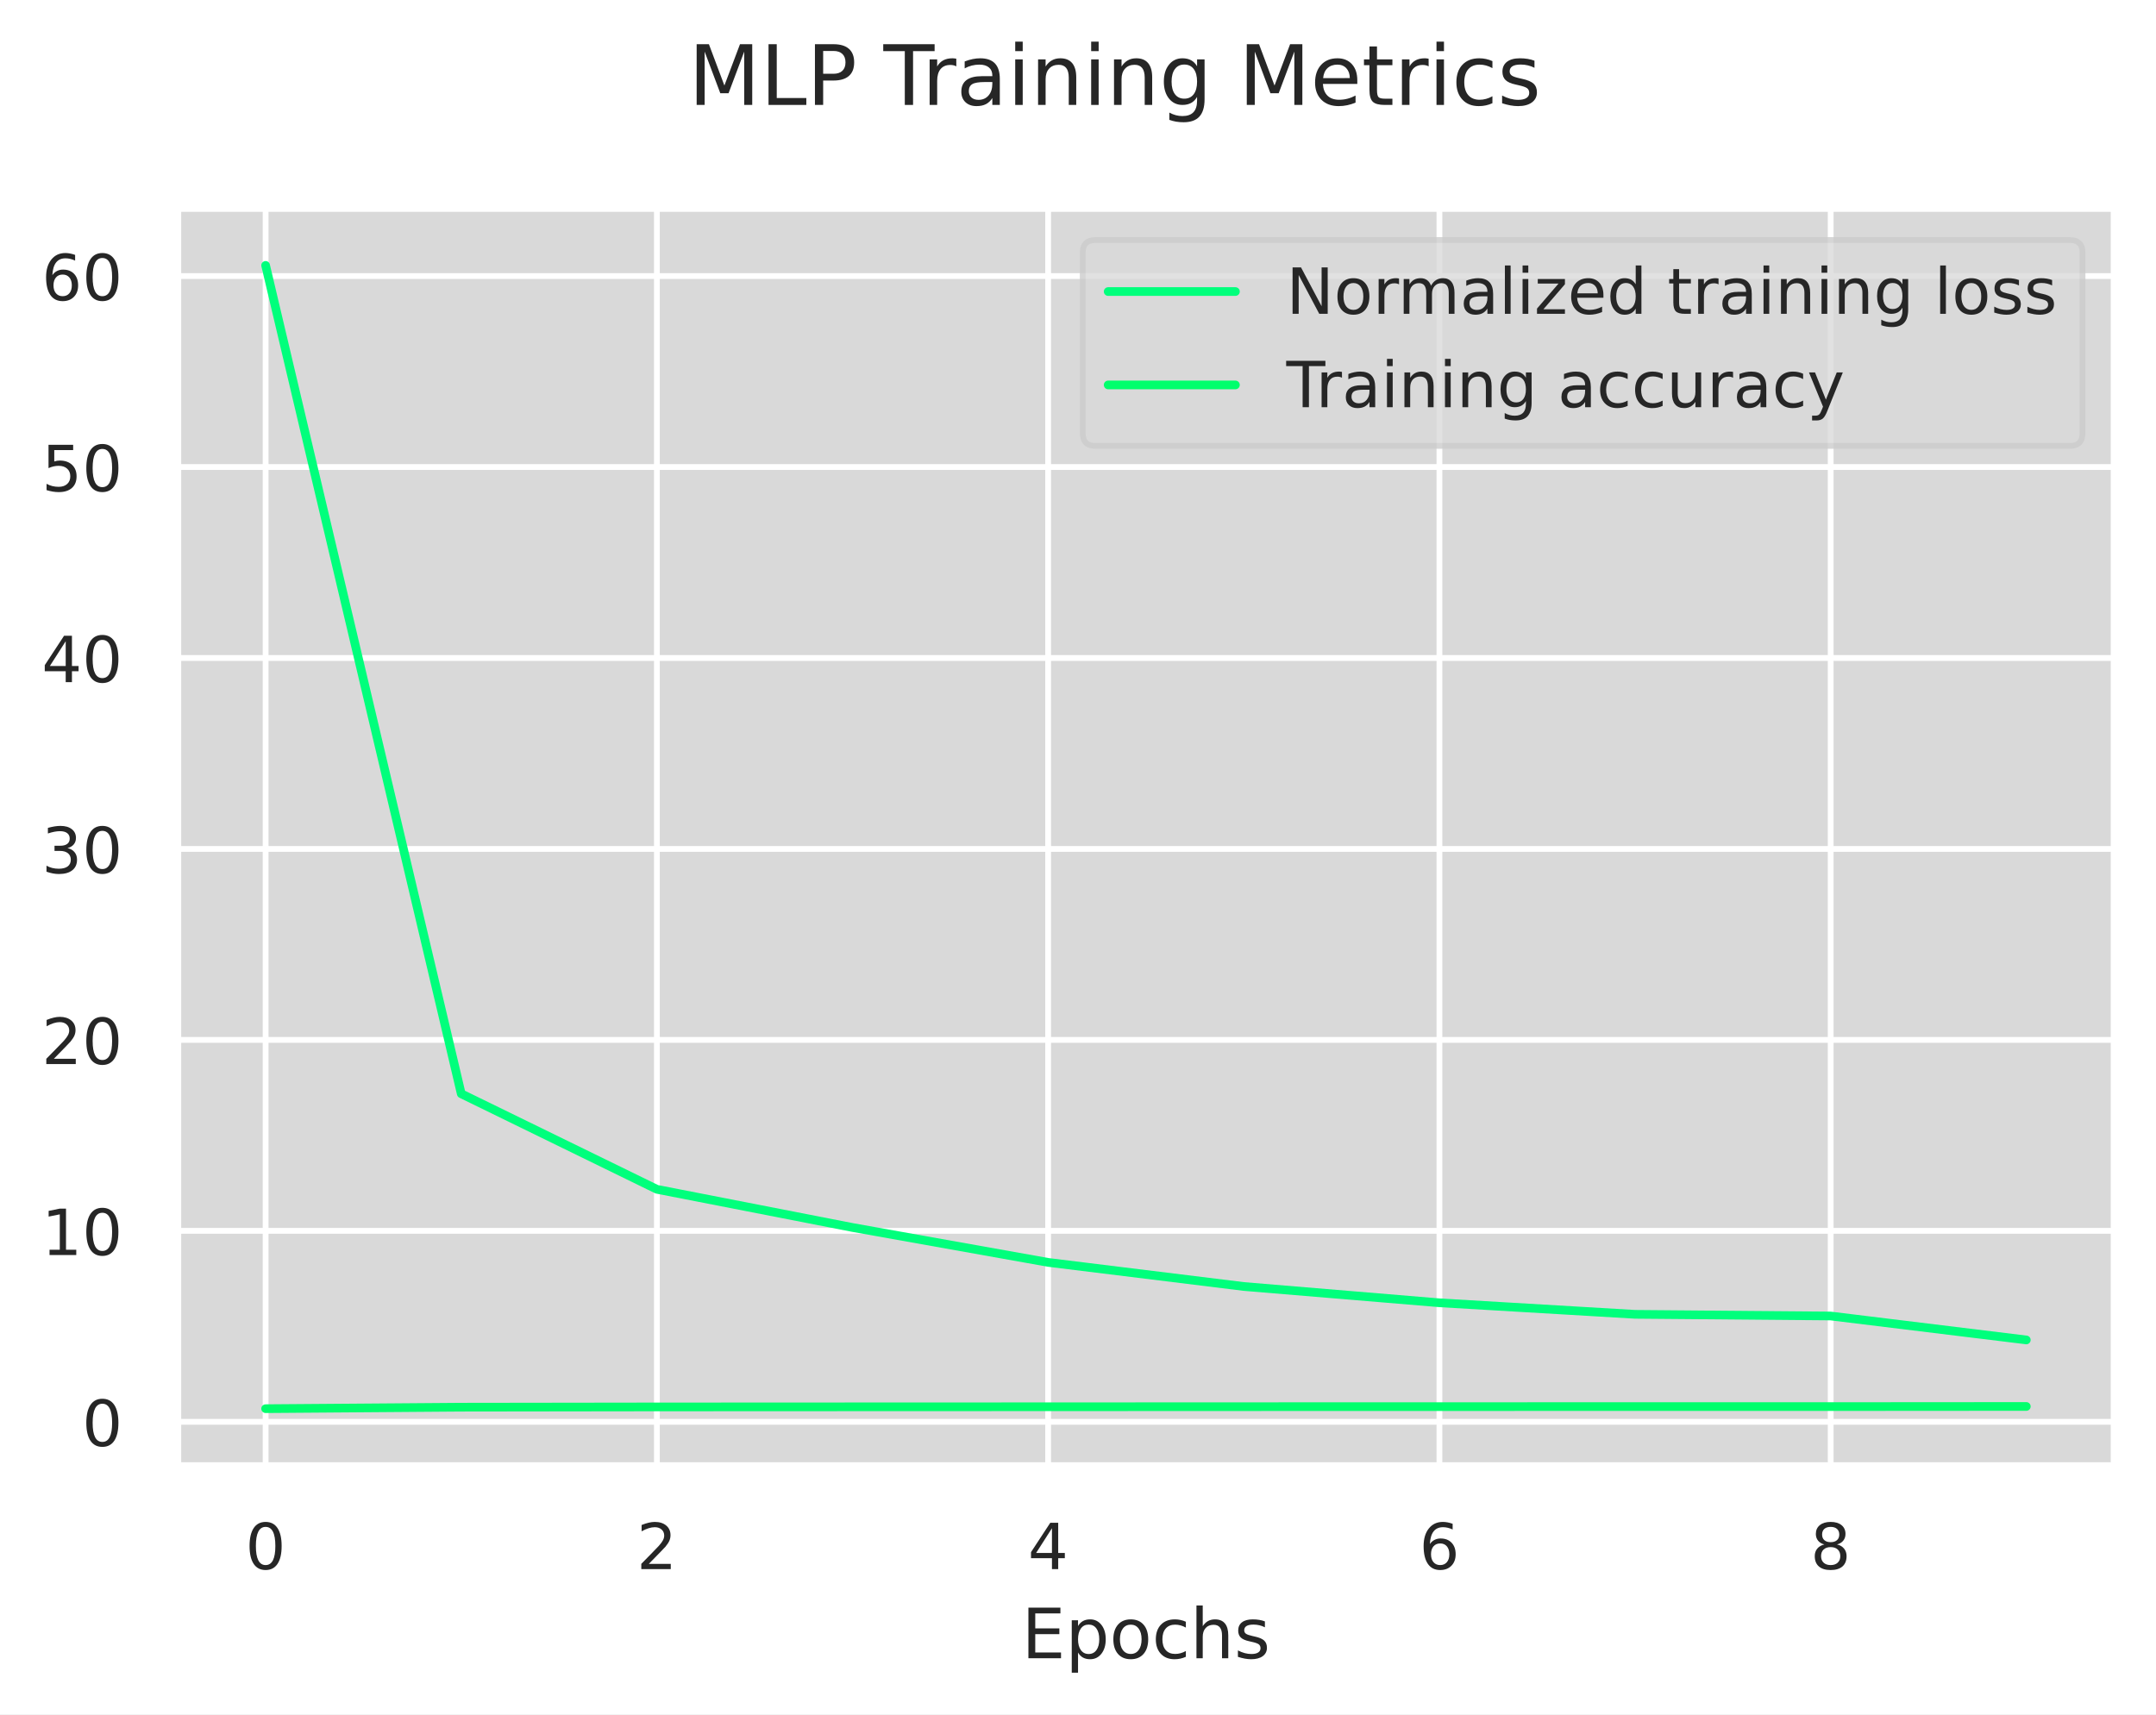
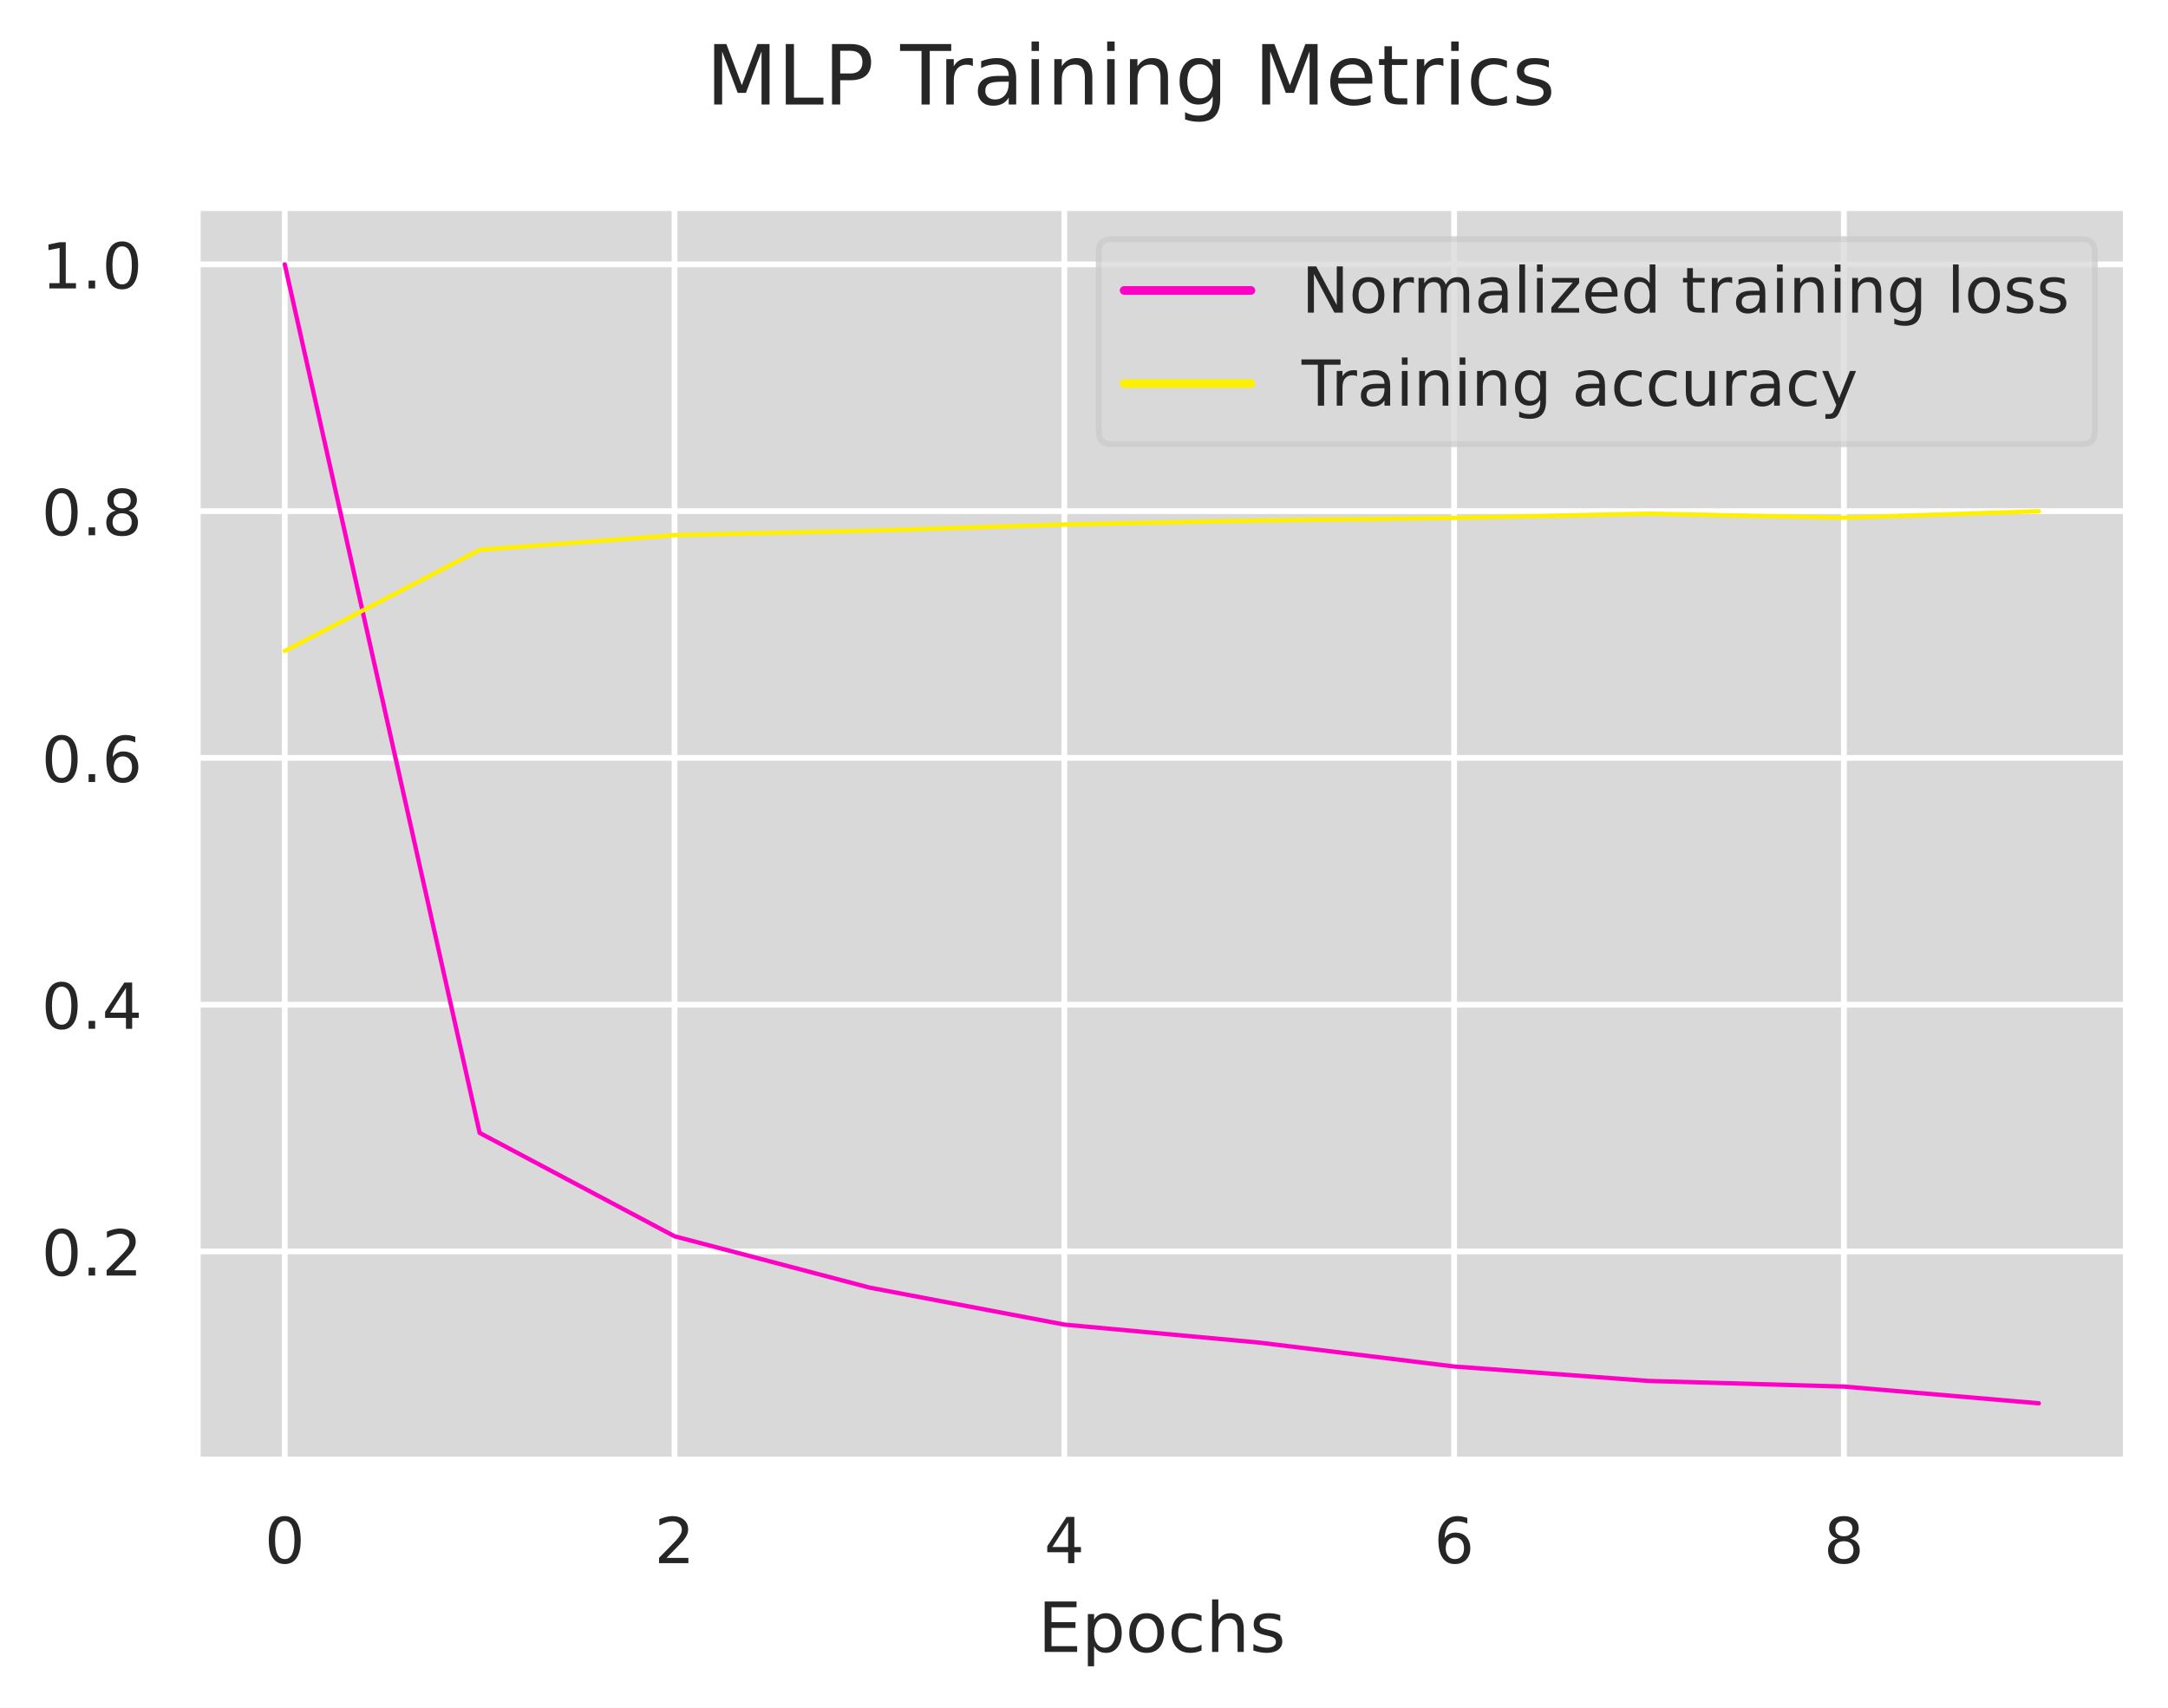
- <svg xmlns="http://www.w3.org/2000/svg" xmlns:xlink="http://www.w3.org/1999/xlink" width="372.697pt" height="296.4pt" viewBox="0 0 372.697 296.4" version="1.1">
+ <svg xmlns="http://www.w3.org/2000/svg" xmlns:xlink="http://www.w3.org/1999/xlink" width="376.193pt" height="296.4pt" viewBox="0 0 376.193 296.4" version="1.1">
  <defs>
    <style type="text/css">*{stroke-linejoin: round; stroke-linecap: butt}</style>
  </defs>
  <g id="figure_1">
    <g id="patch_1">
-       <path d="M 0 296.4  L 372.697 296.4  L 372.697 0  L 0 0  z " style="fill: #ffffff" />
+       <path d="M 0 296.4  L 376.193 296.4  L 376.193 0  L 0 0  z " style="fill: #ffffff" />
    </g>
    <g id="axes_1">
      <g id="patch_2">
-         <path d="M 30.698 253.44  L 365.498 253.44  L 365.498 36  L 30.698 36  z " style="fill: #d9d9d9" />
+         <path d="M 34.193 253.44  L 368.993 253.44  L 368.993 36  L 34.193 36  z " style="fill: #d9d9d9" />
      </g>
      <g id="matplotlib.axis_1">
        <g id="xtick_1">
          <g id="line2d_1">
-             <path d="M 45.916 253.44  L 45.916 36  " clip-path="url(#p77ae8037c5)" style="fill: none; stroke: #ffffff; stroke-linecap: round" />
+             <path d="M 49.412 253.44  L 49.412 36  " clip-path="url(#pc6e4833f1e)" style="fill: none; stroke: #ffffff; stroke-linecap: round" />
          </g>
          <g id="text_1">
-             <g style="fill: #262626" transform="translate(42.41631 271.2983)scale(0.11 -0.11)">
+             <g style="fill: #262626" transform="translate(45.91224 271.2983)scale(0.11 -0.11)">
              <defs>
                <path id="DejaVuSans-30" d="M 2034 4250  Q 1547 4250 1301 3770  Q 1056 3291 1056 2328  Q 1056 1369 1301 889  Q 1547 409 2034 409  Q 2525 409 2770 889  Q 3016 1369 3016 2328  Q 3016 3291 2770 3770  Q 2525 4250 2034 4250  z M 2034 4750  Q 2819 4750 3233 4129  Q 3647 3509 3647 2328  Q 3647 1150 3233 529  Q 2819 -91 2034 -91  Q 1250 -91 836 529  Q 422 1150 422 2328  Q 422 3509 836 4129  Q 1250 4750 2034 4750  z " transform="scale(0.015625)" />
              </defs>
              <use xlink:href="#DejaVuSans-30" />
            </g>
          </g>
        </g>
        <g id="xtick_2">
          <g id="line2d_2">
-             <path d="M 113.552 253.44  L 113.552 36  " clip-path="url(#p77ae8037c5)" style="fill: none; stroke: #ffffff; stroke-linecap: round" />
+             <path d="M 117.048 253.44  L 117.048 36  " clip-path="url(#pc6e4833f1e)" style="fill: none; stroke: #ffffff; stroke-linecap: round" />
          </g>
          <g id="text_2">
-             <g style="fill: #262626" transform="translate(110.0527 271.2983)scale(0.11 -0.11)">
+             <g style="fill: #262626" transform="translate(113.5486 271.2983)scale(0.11 -0.11)">
              <defs>
                <path id="DejaVuSans-32" d="M 1228 531  L 3431 531  L 3431 0  L 469 0  L 469 531  Q 828 903 1448 1529  Q 2069 2156 2228 2338  Q 2531 2678 2651 2914  Q 2772 3150 2772 3378  Q 2772 3750 2511 3984  Q 2250 4219 1831 4219  Q 1534 4219 1204 4116  Q 875 4013 500 3803  L 500 4441  Q 881 4594 1212 4672  Q 1544 4750 1819 4750  Q 2544 4750 2975 4387  Q 3406 4025 3406 3419  Q 3406 3131 3298 2873  Q 3191 2616 2906 2266  Q 2828 2175 2409 1742  Q 1991 1309 1228 531  z " transform="scale(0.015625)" />
              </defs>
              <use xlink:href="#DejaVuSans-32" />
            </g>
          </g>
        </g>
        <g id="xtick_3">
          <g id="line2d_3">
-             <path d="M 181.188 253.44  L 181.188 36  " clip-path="url(#p77ae8037c5)" style="fill: none; stroke: #ffffff; stroke-linecap: round" />
+             <path d="M 184.684 253.44  L 184.684 36  " clip-path="url(#pc6e4833f1e)" style="fill: none; stroke: #ffffff; stroke-linecap: round" />
          </g>
          <g id="text_3">
-             <g style="fill: #262626" transform="translate(177.689 271.2983)scale(0.11 -0.11)">
+             <g style="fill: #262626" transform="translate(181.185 271.2983)scale(0.11 -0.11)">
              <defs>
                <path id="DejaVuSans-34" d="M 2419 4116  L 825 1625  L 2419 1625  L 2419 4116  z M 2253 4666  L 3047 4666  L 3047 1625  L 3713 1625  L 3713 1100  L 3047 1100  L 3047 0  L 2419 0  L 2419 1100  L 313 1100  L 313 1709  L 2253 4666  z " transform="scale(0.015625)" />
              </defs>
              <use xlink:href="#DejaVuSans-34" />
            </g>
          </g>
        </g>
        <g id="xtick_4">
          <g id="line2d_4">
-             <path d="M 248.825 253.44  L 248.825 36  " clip-path="url(#p77ae8037c5)" style="fill: none; stroke: #ffffff; stroke-linecap: round" />
+             <path d="M 252.321 253.44  L 252.321 36  " clip-path="url(#pc6e4833f1e)" style="fill: none; stroke: #ffffff; stroke-linecap: round" />
          </g>
          <g id="text_4">
-             <g style="fill: #262626" transform="translate(245.3254 271.2983)scale(0.11 -0.11)">
+             <g style="fill: #262626" transform="translate(248.8213 271.2983)scale(0.11 -0.11)">
              <defs>
                <path id="DejaVuSans-36" d="M 2113 2584  Q 1688 2584 1439 2293  Q 1191 2003 1191 1497  Q 1191 994 1439 701  Q 1688 409 2113 409  Q 2538 409 2786 701  Q 3034 994 3034 1497  Q 3034 2003 2786 2293  Q 2538 2584 2113 2584  z M 3366 4563  L 3366 3988  Q 3128 4100 2886 4159  Q 2644 4219 2406 4219  Q 1781 4219 1451 3797  Q 1122 3375 1075 2522  Q 1259 2794 1537 2939  Q 1816 3084 2150 3084  Q 2853 3084 3261 2657  Q 3669 2231 3669 1497  Q 3669 778 3244 343  Q 2819 -91 2113 -91  Q 1303 -91 875 529  Q 447 1150 447 2328  Q 447 3434 972 4092  Q 1497 4750 2381 4750  Q 2619 4750 2861 4703  Q 3103 4656 3366 4563  z " transform="scale(0.015625)" />
              </defs>
              <use xlink:href="#DejaVuSans-36" />
            </g>
          </g>
        </g>
        <g id="xtick_5">
          <g id="line2d_5">
-             <path d="M 316.461 253.44  L 316.461 36  " clip-path="url(#p77ae8037c5)" style="fill: none; stroke: #ffffff; stroke-linecap: round" />
+             <path d="M 319.957 253.44  L 319.957 36  " clip-path="url(#pc6e4833f1e)" style="fill: none; stroke: #ffffff; stroke-linecap: round" />
          </g>
          <g id="text_5">
-             <g style="fill: #262626" transform="translate(312.9618 271.2983)scale(0.11 -0.11)">
+             <g style="fill: #262626" transform="translate(316.4577 271.2983)scale(0.11 -0.11)">
              <defs>
                <path id="DejaVuSans-38" d="M 2034 2216  Q 1584 2216 1326 1975  Q 1069 1734 1069 1313  Q 1069 891 1326 650  Q 1584 409 2034 409  Q 2484 409 2743 651  Q 3003 894 3003 1313  Q 3003 1734 2745 1975  Q 2488 2216 2034 2216  z M 1403 2484  Q 997 2584 770 2862  Q 544 3141 544 3541  Q 544 4100 942 4425  Q 1341 4750 2034 4750  Q 2731 4750 3128 4425  Q 3525 4100 3525 3541  Q 3525 3141 3298 2862  Q 3072 2584 2669 2484  Q 3125 2378 3379 2068  Q 3634 1759 3634 1313  Q 3634 634 3220 271  Q 2806 -91 2034 -91  Q 1263 -91 848 271  Q 434 634 434 1313  Q 434 1759 690 2068  Q 947 2378 1403 2484  z M 1172 3481  Q 1172 3119 1398 2916  Q 1625 2713 2034 2713  Q 2441 2713 2670 2916  Q 2900 3119 2900 3481  Q 2900 3844 2670 4047  Q 2441 4250 2034 4250  Q 1625 4250 1398 4047  Q 1172 3844 1172 3481  z " transform="scale(0.015625)" />
              </defs>
              <use xlink:href="#DejaVuSans-38" />
            </g>
          </g>
        </g>
        <g id="text_6">
-           <g style="fill: #262626" transform="translate(176.5987 286.7041)scale(0.12 -0.12)">
+           <g style="fill: #262626" transform="translate(180.0947 286.7041)scale(0.12 -0.12)">
            <defs>
              <path id="DejaVuSans-45" d="M 628 4666  L 3578 4666  L 3578 4134  L 1259 4134  L 1259 2753  L 3481 2753  L 3481 2222  L 1259 2222  L 1259 531  L 3634 531  L 3634 0  L 628 0  L 628 4666  z " transform="scale(0.015625)" />
              <path id="DejaVuSans-70" d="M 1159 525  L 1159 -1331  L 581 -1331  L 581 3500  L 1159 3500  L 1159 2969  Q 1341 3281 1617 3432  Q 1894 3584 2278 3584  Q 2916 3584 3314 3078  Q 3713 2572 3713 1747  Q 3713 922 3314 415  Q 2916 -91 2278 -91  Q 1894 -91 1617 61  Q 1341 213 1159 525  z M 3116 1747  Q 3116 2381 2855 2742  Q 2594 3103 2138 3103  Q 1681 3103 1420 2742  Q 1159 2381 1159 1747  Q 1159 1113 1420 752  Q 1681 391 2138 391  Q 2594 391 2855 752  Q 3116 1113 3116 1747  z " transform="scale(0.015625)" />
              <path id="DejaVuSans-6f" d="M 1959 3097  Q 1497 3097 1228 2736  Q 959 2375 959 1747  Q 959 1119 1226 758  Q 1494 397 1959 397  Q 2419 397 2687 759  Q 2956 1122 2956 1747  Q 2956 2369 2687 2733  Q 2419 3097 1959 3097  z M 1959 3584  Q 2709 3584 3137 3096  Q 3566 2609 3566 1747  Q 3566 888 3137 398  Q 2709 -91 1959 -91  Q 1206 -91 779 398  Q 353 888 353 1747  Q 353 2609 779 3096  Q 1206 3584 1959 3584  z " transform="scale(0.015625)" />
              <path id="DejaVuSans-63" d="M 3122 3366  L 3122 2828  Q 2878 2963 2633 3030  Q 2388 3097 2138 3097  Q 1578 3097 1268 2742  Q 959 2388 959 1747  Q 959 1106 1268 751  Q 1578 397 2138 397  Q 2388 397 2633 464  Q 2878 531 3122 666  L 3122 134  Q 2881 22 2623 -34  Q 2366 -91 2075 -91  Q 1284 -91 818 406  Q 353 903 353 1747  Q 353 2603 823 3093  Q 1294 3584 2113 3584  Q 2378 3584 2631 3529  Q 2884 3475 3122 3366  z " transform="scale(0.015625)" />
              <path id="DejaVuSans-68" d="M 3513 2113  L 3513 0  L 2938 0  L 2938 2094  Q 2938 2591 2744 2837  Q 2550 3084 2163 3084  Q 1697 3084 1428 2787  Q 1159 2491 1159 1978  L 1159 0  L 581 0  L 581 4863  L 1159 4863  L 1159 2956  Q 1366 3272 1645 3428  Q 1925 3584 2291 3584  Q 2894 3584 3203 3211  Q 3513 2838 3513 2113  z " transform="scale(0.015625)" />
              <path id="DejaVuSans-73" d="M 2834 3397  L 2834 2853  Q 2591 2978 2328 3040  Q 2066 3103 1784 3103  Q 1356 3103 1142 2972  Q 928 2841 928 2578  Q 928 2378 1081 2264  Q 1234 2150 1697 2047  L 1894 2003  Q 2506 1872 2764 1633  Q 3022 1394 3022 966  Q 3022 478 2636 193  Q 2250 -91 1575 -91  Q 1294 -91 989 -36  Q 684 19 347 128  L 347 722  Q 666 556 975 473  Q 1284 391 1588 391  Q 1994 391 2212 530  Q 2431 669 2431 922  Q 2431 1156 2273 1281  Q 2116 1406 1581 1522  L 1381 1569  Q 847 1681 609 1914  Q 372 2147 372 2553  Q 372 3047 722 3315  Q 1072 3584 1716 3584  Q 2034 3584 2315 3537  Q 2597 3491 2834 3397  z " transform="scale(0.015625)" />
            </defs>
            <use xlink:href="#DejaVuSans-45" />
            <use xlink:href="#DejaVuSans-70" x="63.184" />
            <use xlink:href="#DejaVuSans-6f" x="126.66" />
            <use xlink:href="#DejaVuSans-63" x="187.842" />
            <use xlink:href="#DejaVuSans-68" x="242.822" />
            <use xlink:href="#DejaVuSans-73" x="306.201" />
          </g>
        </g>
      </g>
      <g id="matplotlib.axis_2">
        <g id="ytick_1">
          <g id="line2d_6">
-             <path d="M 30.698 245.826  L 365.498 245.826  " clip-path="url(#p77ae8037c5)" style="fill: none; stroke: #ffffff; stroke-linecap: round" />
+             <path d="M 34.193 217.203  L 368.993 217.203  " clip-path="url(#pc6e4833f1e)" style="fill: none; stroke: #ffffff; stroke-linecap: round" />
          </g>
          <g id="text_7">
-             <g style="fill: #262626" transform="translate(14.19875 250.0048)scale(0.11 -0.11)">
-               <use xlink:href="#DejaVuSans-30" />
+             <g style="fill: #262626" transform="translate(7.2 221.3818)scale(0.11 -0.11)">
+               <defs>
+                 <path id="DejaVuSans-2e" d="M 684 794  L 1344 794  L 1344 0  L 684 0  L 684 794  z " transform="scale(0.015625)" />
+               </defs>
+               <use xlink:href="#DejaVuSans-30" />
+               <use xlink:href="#DejaVuSans-2e" x="63.623" />
+               <use xlink:href="#DejaVuSans-32" x="95.41" />
            </g>
          </g>
        </g>
        <g id="ytick_2">
          <g id="line2d_7">
-             <path d="M 30.698 212.81  L 365.498 212.81  " clip-path="url(#p77ae8037c5)" style="fill: none; stroke: #ffffff; stroke-linecap: round" />
+             <path d="M 34.193 174.373  L 368.993 174.373  " clip-path="url(#pc6e4833f1e)" style="fill: none; stroke: #ffffff; stroke-linecap: round" />
          </g>
          <g id="text_8">
-             <g style="fill: #262626" transform="translate(7.2 216.9894)scale(0.11 -0.11)">
-               <defs>
-                 <path id="DejaVuSans-31" d="M 794 531  L 1825 531  L 1825 4091  L 703 3866  L 703 4441  L 1819 4666  L 2450 4666  L 2450 531  L 3481 531  L 3481 0  L 794 0  L 794 531  z " transform="scale(0.015625)" />
-               </defs>
-               <use xlink:href="#DejaVuSans-31" />
-               <use xlink:href="#DejaVuSans-30" x="63.623" />
+             <g style="fill: #262626" transform="translate(7.2 178.552)scale(0.11 -0.11)">
+               <use xlink:href="#DejaVuSans-30" />
+               <use xlink:href="#DejaVuSans-2e" x="63.623" />
+               <use xlink:href="#DejaVuSans-34" x="95.41" />
            </g>
          </g>
        </g>
        <g id="ytick_3">
          <g id="line2d_8">
-             <path d="M 30.698 179.795  L 365.498 179.795  " clip-path="url(#p77ae8037c5)" style="fill: none; stroke: #ffffff; stroke-linecap: round" />
+             <path d="M 34.193 131.543  L 368.993 131.543  " clip-path="url(#pc6e4833f1e)" style="fill: none; stroke: #ffffff; stroke-linecap: round" />
          </g>
          <g id="text_9">
-             <g style="fill: #262626" transform="translate(7.2 183.974)scale(0.11 -0.11)">
-               <use xlink:href="#DejaVuSans-32" />
-               <use xlink:href="#DejaVuSans-30" x="63.623" />
+             <g style="fill: #262626" transform="translate(7.2 135.7223)scale(0.11 -0.11)">
+               <use xlink:href="#DejaVuSans-30" />
+               <use xlink:href="#DejaVuSans-2e" x="63.623" />
+               <use xlink:href="#DejaVuSans-36" x="95.41" />
            </g>
          </g>
        </g>
        <g id="ytick_4">
          <g id="line2d_9">
-             <path d="M 30.698 146.779  L 365.498 146.779  " clip-path="url(#p77ae8037c5)" style="fill: none; stroke: #ffffff; stroke-linecap: round" />
+             <path d="M 34.193 88.713  L 368.993 88.713  " clip-path="url(#pc6e4833f1e)" style="fill: none; stroke: #ffffff; stroke-linecap: round" />
          </g>
          <g id="text_10">
-             <g style="fill: #262626" transform="translate(7.2 150.9586)scale(0.11 -0.11)">
-               <defs>
-                 <path id="DejaVuSans-33" d="M 2597 2516  Q 3050 2419 3304 2112  Q 3559 1806 3559 1356  Q 3559 666 3084 287  Q 2609 -91 1734 -91  Q 1441 -91 1130 -33  Q 819 25 488 141  L 488 750  Q 750 597 1062 519  Q 1375 441 1716 441  Q 2309 441 2620 675  Q 2931 909 2931 1356  Q 2931 1769 2642 2001  Q 2353 2234 1838 2234  L 1294 2234  L 1294 2753  L 1863 2753  Q 2328 2753 2575 2939  Q 2822 3125 2822 3475  Q 2822 3834 2567 4026  Q 2313 4219 1838 4219  Q 1578 4219 1281 4162  Q 984 4106 628 3988  L 628 4550  Q 988 4650 1302 4700  Q 1616 4750 1894 4750  Q 2613 4750 3031 4423  Q 3450 4097 3450 3541  Q 3450 3153 3228 2886  Q 3006 2619 2597 2516  z " transform="scale(0.015625)" />
-               </defs>
-               <use xlink:href="#DejaVuSans-33" />
-               <use xlink:href="#DejaVuSans-30" x="63.623" />
+             <g style="fill: #262626" transform="translate(7.2 92.89253)scale(0.11 -0.11)">
+               <use xlink:href="#DejaVuSans-30" />
+               <use xlink:href="#DejaVuSans-2e" x="63.623" />
+               <use xlink:href="#DejaVuSans-38" x="95.41" />
            </g>
          </g>
        </g>
        <g id="ytick_5">
          <g id="line2d_10">
-             <path d="M 30.698 113.764  L 365.498 113.764  " clip-path="url(#p77ae8037c5)" style="fill: none; stroke: #ffffff; stroke-linecap: round" />
+             <path d="M 34.193 45.884  L 368.993 45.884  " clip-path="url(#pc6e4833f1e)" style="fill: none; stroke: #ffffff; stroke-linecap: round" />
          </g>
          <g id="text_11">
-             <g style="fill: #262626" transform="translate(7.2 117.9432)scale(0.11 -0.11)">
-               <use xlink:href="#DejaVuSans-34" />
-               <use xlink:href="#DejaVuSans-30" x="63.623" />
-             </g>
-           </g>
-         </g>
-         <g id="ytick_6">
-           <g id="line2d_11">
-             <path d="M 30.698 80.749  L 365.498 80.749  " clip-path="url(#p77ae8037c5)" style="fill: none; stroke: #ffffff; stroke-linecap: round" />
-           </g>
-           <g id="text_12">
-             <g style="fill: #262626" transform="translate(7.2 84.92774)scale(0.11 -0.11)">
-               <defs>
-                 <path id="DejaVuSans-35" d="M 691 4666  L 3169 4666  L 3169 4134  L 1269 4134  L 1269 2991  Q 1406 3038 1543 3061  Q 1681 3084 1819 3084  Q 2600 3084 3056 2656  Q 3513 2228 3513 1497  Q 3513 744 3044 326  Q 2575 -91 1722 -91  Q 1428 -91 1123 -41  Q 819 9 494 109  L 494 744  Q 775 591 1075 516  Q 1375 441 1709 441  Q 2250 441 2565 725  Q 2881 1009 2881 1497  Q 2881 1984 2565 2268  Q 2250 2553 1709 2553  Q 1456 2553 1204 2497  Q 953 2441 691 2322  L 691 4666  z " transform="scale(0.015625)" />
-               </defs>
-               <use xlink:href="#DejaVuSans-35" />
-               <use xlink:href="#DejaVuSans-30" x="63.623" />
-             </g>
-           </g>
-         </g>
-         <g id="ytick_7">
-           <g id="line2d_12">
-             <path d="M 30.698 47.733  L 365.498 47.733  " clip-path="url(#p77ae8037c5)" style="fill: none; stroke: #ffffff; stroke-linecap: round" />
-           </g>
-           <g id="text_13">
-             <g style="fill: #262626" transform="translate(7.2 51.91233)scale(0.11 -0.11)">
-               <use xlink:href="#DejaVuSans-36" />
-               <use xlink:href="#DejaVuSans-30" x="63.623" />
+             <g style="fill: #262626" transform="translate(7.2 50.06278)scale(0.11 -0.11)">
+               <defs>
+                 <path id="DejaVuSans-31" d="M 794 531  L 1825 531  L 1825 4091  L 703 3866  L 703 4441  L 1819 4666  L 2450 4666  L 2450 531  L 3481 531  L 3481 0  L 794 0  L 794 531  z " transform="scale(0.015625)" />
+               </defs>
+               <use xlink:href="#DejaVuSans-31" />
+               <use xlink:href="#DejaVuSans-2e" x="63.623" />
+               <use xlink:href="#DejaVuSans-30" x="95.41" />
            </g>
          </g>
        </g>
      </g>
      <g id="PolyCollection_1" />
      <g id="PolyCollection_2" />
-       <g id="line2d_13">
-         <path d="M 45.916 45.884  L 79.734 189.109  L 113.552 205.626  L 147.37 212.229  L 181.188 218.263  L 215.007 222.429  L 248.825 225.248  L 282.643 227.242  L 316.461 227.532  L 350.279 231.67  " clip-path="url(#p77ae8037c5)" style="fill: none; stroke: #00ff7c; stroke-width: 1.5; stroke-linecap: round" />
-       </g>
-       <g id="line2d_14">
-         <path d="M 45.916 243.556  L 79.734 243.298  L 113.552 243.252  L 147.37 243.236  L 181.188 243.224  L 215.007 243.208  L 248.825 243.201  L 282.643 243.192  L 316.461 243.194  L 350.279 243.171  " clip-path="url(#p77ae8037c5)" style="fill: none; stroke: #00ff6c; stroke-width: 1.5; stroke-linecap: round" />
-       </g>
-       <g id="line2d_15" />
-       <g id="line2d_16" />
+       <g id="line2d_11">
+         <path d="M 49.412 45.884  L 83.23 196.623  L 117.048 214.569  L 150.866 223.473  L 184.684 229.896  L 218.503 233.023  L 252.321 237.169  L 286.139 239.68  L 319.957 240.653  L 353.775 243.556  " clip-path="url(#pc6e4833f1e)" style="fill: none; stroke: #ff00c5; stroke-width: 0.75; stroke-linecap: round" />
+       </g>
+       <g id="line2d_12">
+         <path d="M 49.412 112.984  L 83.23 95.42  L 117.048 92.882  L 150.866 92.09  L 184.684 91.03  L 218.503 90.344  L 252.321 89.877  L 286.139 89.142  L 319.957 89.852  L 353.775 88.731  " clip-path="url(#pc6e4833f1e)" style="fill: none; stroke: #fff000; stroke-width: 0.75; stroke-linecap: round" />
+       </g>
+       <g id="line2d_13" />
+       <g id="line2d_14" />
      <g id="patch_3">
-         <path d="M 30.698 253.44  L 30.698 36  " style="fill: none; stroke: #ffffff; stroke-width: 1.25; stroke-linejoin: miter; stroke-linecap: square" />
+         <path d="M 34.193 253.44  L 34.193 36  " style="fill: none; stroke: #ffffff; stroke-width: 1.25; stroke-linejoin: miter; stroke-linecap: square" />
      </g>
      <g id="patch_4">
-         <path d="M 365.498 253.44  L 365.498 36  " style="fill: none; stroke: #ffffff; stroke-width: 1.25; stroke-linejoin: miter; stroke-linecap: square" />
+         <path d="M 368.993 253.44  L 368.993 36  " style="fill: none; stroke: #ffffff; stroke-width: 1.25; stroke-linejoin: miter; stroke-linecap: square" />
      </g>
      <g id="patch_5">
-         <path d="M 30.698 253.44  L 365.498 253.44  " style="fill: none; stroke: #ffffff; stroke-width: 1.25; stroke-linejoin: miter; stroke-linecap: square" />
+         <path d="M 34.193 253.44  L 368.993 253.44  " style="fill: none; stroke: #ffffff; stroke-width: 1.25; stroke-linejoin: miter; stroke-linecap: square" />
      </g>
      <g id="patch_6">
-         <path d="M 30.698 36  L 365.498 36  " style="fill: none; stroke: #ffffff; stroke-width: 1.25; stroke-linejoin: miter; stroke-linecap: square" />
+         <path d="M 34.193 36  L 368.993 36  " style="fill: none; stroke: #ffffff; stroke-width: 1.25; stroke-linejoin: miter; stroke-linecap: square" />
      </g>
      <g id="legend_1">
        <g id="patch_7">
-           <path d="M 189.363 77.092  L 357.798 77.092  Q 359.998 77.092 359.998 74.892  L 359.998 43.7  Q 359.998 41.5 357.798 41.5  L 189.363 41.5  Q 187.163 41.5 187.163 43.7  L 187.163 74.892  Q 187.163 77.092 189.363 77.092  z " style="fill: #d9d9d9; opacity: 0.8; stroke: #cccccc; stroke-linejoin: miter" />
-         </g>
-         <g id="line2d_17">
-           <path d="M 191.563 50.408  L 202.563 50.408  L 213.563 50.408  " style="fill: none; stroke: #00ff7c; stroke-width: 1.5; stroke-linecap: round" />
-         </g>
-         <g id="text_14">
-           <g style="fill: #262626" transform="translate(222.3634 54.25828)scale(0.11 -0.11)">
+           <path d="M 192.859 77.092  L 361.293 77.092  Q 363.493 77.092 363.493 74.892  L 363.493 43.7  Q 363.493 41.5 361.293 41.5  L 192.859 41.5  Q 190.659 41.5 190.659 43.7  L 190.659 74.892  Q 190.659 77.092 192.859 77.092  z " style="fill: #d9d9d9; opacity: 0.8; stroke: #cccccc; stroke-linejoin: miter" />
+         </g>
+         <g id="line2d_15">
+           <path d="M 195.059 50.408  L 206.059 50.408  L 217.059 50.408  " style="fill: none; stroke: #ff00c5; stroke-width: 1.5; stroke-linecap: round" />
+         </g>
+         <g id="text_12">
+           <g style="fill: #262626" transform="translate(225.8594 54.25828)scale(0.11 -0.11)">
            <defs>
              <path id="DejaVuSans-4e" d="M 628 4666  L 1478 4666  L 3547 763  L 3547 4666  L 4159 4666  L 4159 0  L 3309 0  L 1241 3903  L 1241 0  L 628 0  L 628 4666  z " transform="scale(0.015625)" />
              <path id="DejaVuSans-72" d="M 2631 2963  Q 2534 3019 2420 3045  Q 2306 3072 2169 3072  Q 1681 3072 1420 2755  Q 1159 2438 1159 1844  L 1159 0  L 581 0  L 581 3500  L 1159 3500  L 1159 2956  Q 1341 3275 1631 3429  Q 1922 3584 2338 3584  Q 2397 3584 2469 3576  Q 2541 3569 2628 3553  L 2631 2963  z " transform="scale(0.015625)" />
              <path id="DejaVuSans-6d" d="M 3328 2828  Q 3544 3216 3844 3400  Q 4144 3584 4550 3584  Q 5097 3584 5394 3201  Q 5691 2819 5691 2113  L 5691 0  L 5113 0  L 5113 2094  Q 5113 2597 4934 2840  Q 4756 3084 4391 3084  Q 3944 3084 3684 2787  Q 3425 2491 3425 1978  L 3425 0  L 2847 0  L 2847 2094  Q 2847 2600 2669 2842  Q 2491 3084 2119 3084  Q 1678 3084 1418 2786  Q 1159 2488 1159 1978  L 1159 0  L 581 0  L 581 3500  L 1159 3500  L 1159 2956  Q 1356 3278 1631 3431  Q 1906 3584 2284 3584  Q 2666 3584 2933 3390  Q 3200 3197 3328 2828  z " transform="scale(0.015625)" />
              <path id="DejaVuSans-61" d="M 2194 1759  Q 1497 1759 1228 1600  Q 959 1441 959 1056  Q 959 750 1161 570  Q 1363 391 1709 391  Q 2188 391 2477 730  Q 2766 1069 2766 1631  L 2766 1759  L 2194 1759  z M 3341 1997  L 3341 0  L 2766 0  L 2766 531  Q 2569 213 2275 61  Q 1981 -91 1556 -91  Q 1019 -91 701 211  Q 384 513 384 1019  Q 384 1609 779 1909  Q 1175 2209 1959 2209  L 2766 2209  L 2766 2266  Q 2766 2663 2505 2880  Q 2244 3097 1772 3097  Q 1472 3097 1187 3025  Q 903 2953 641 2809  L 641 3341  Q 956 3463 1253 3523  Q 1550 3584 1831 3584  Q 2591 3584 2966 3190  Q 3341 2797 3341 1997  z " transform="scale(0.015625)" />
              <path id="DejaVuSans-6c" d="M 603 4863  L 1178 4863  L 1178 0  L 603 0  L 603 4863  z " transform="scale(0.015625)" />
              <path id="DejaVuSans-69" d="M 603 3500  L 1178 3500  L 1178 0  L 603 0  L 603 3500  z M 603 4863  L 1178 4863  L 1178 4134  L 603 4134  L 603 4863  z " transform="scale(0.015625)" />
              <path id="DejaVuSans-7a" d="M 353 3500  L 3084 3500  L 3084 2975  L 922 459  L 3084 459  L 3084 0  L 275 0  L 275 525  L 2438 3041  L 353 3041  L 353 3500  z " transform="scale(0.015625)" />
              <path id="DejaVuSans-65" d="M 3597 1894  L 3597 1613  L 953 1613  Q 991 1019 1311 708  Q 1631 397 2203 397  Q 2534 397 2845 478  Q 3156 559 3463 722  L 3463 178  Q 3153 47 2828 -22  Q 2503 -91 2169 -91  Q 1331 -91 842 396  Q 353 884 353 1716  Q 353 2575 817 3079  Q 1281 3584 2069 3584  Q 2775 3584 3186 3129  Q 3597 2675 3597 1894  z M 3022 2063  Q 3016 2534 2758 2815  Q 2500 3097 2075 3097  Q 1594 3097 1305 2825  Q 1016 2553 972 2059  L 3022 2063  z " transform="scale(0.015625)" />
              <path id="DejaVuSans-64" d="M 2906 2969  L 2906 4863  L 3481 4863  L 3481 0  L 2906 0  L 2906 525  Q 2725 213 2448 61  Q 2172 -91 1784 -91  Q 1150 -91 751 415  Q 353 922 353 1747  Q 353 2572 751 3078  Q 1150 3584 1784 3584  Q 2172 3584 2448 3432  Q 2725 3281 2906 2969  z M 947 1747  Q 947 1113 1208 752  Q 1469 391 1925 391  Q 2381 391 2643 752  Q 2906 1113 2906 1747  Q 2906 2381 2643 2742  Q 2381 3103 1925 3103  Q 1469 3103 1208 2742  Q 947 2381 947 1747  z " transform="scale(0.015625)" />
              <path id="DejaVuSans-20" transform="scale(0.015625)" />
              <path id="DejaVuSans-74" d="M 1172 4494  L 1172 3500  L 2356 3500  L 2356 3053  L 1172 3053  L 1172 1153  Q 1172 725 1289 603  Q 1406 481 1766 481  L 2356 481  L 2356 0  L 1766 0  Q 1100 0 847 248  Q 594 497 594 1153  L 594 3053  L 172 3053  L 172 3500  L 594 3500  L 594 4494  L 1172 4494  z " transform="scale(0.015625)" />
              <path id="DejaVuSans-6e" d="M 3513 2113  L 3513 0  L 2938 0  L 2938 2094  Q 2938 2591 2744 2837  Q 2550 3084 2163 3084  Q 1697 3084 1428 2787  Q 1159 2491 1159 1978  L 1159 0  L 581 0  L 581 3500  L 1159 3500  L 1159 2956  Q 1366 3272 1645 3428  Q 1925 3584 2291 3584  Q 2894 3584 3203 3211  Q 3513 2838 3513 2113  z " transform="scale(0.015625)" />
              <path id="DejaVuSans-67" d="M 2906 1791  Q 2906 2416 2648 2759  Q 2391 3103 1925 3103  Q 1463 3103 1205 2759  Q 947 2416 947 1791  Q 947 1169 1205 825  Q 1463 481 1925 481  Q 2391 481 2648 825  Q 2906 1169 2906 1791  z M 3481 434  Q 3481 -459 3084 -895  Q 2688 -1331 1869 -1331  Q 1566 -1331 1297 -1286  Q 1028 -1241 775 -1147  L 775 -588  Q 1028 -725 1275 -790  Q 1522 -856 1778 -856  Q 2344 -856 2625 -561  Q 2906 -266 2906 331  L 2906 616  Q 2728 306 2450 153  Q 2172 0 1784 0  Q 1141 0 747 490  Q 353 981 353 1791  Q 353 2603 747 3093  Q 1141 3584 1784 3584  Q 2172 3584 2450 3431  Q 2728 3278 2906 2969  L 2906 3500  L 3481 3500  L 3481 434  z " transform="scale(0.015625)" />
            </defs>
            <use xlink:href="#DejaVuSans-4e" />
            <use xlink:href="#DejaVuSans-6f" x="74.805" />
            <use xlink:href="#DejaVuSans-72" x="135.986" />
            <use xlink:href="#DejaVuSans-6d" x="175.35" />
            <use xlink:href="#DejaVuSans-61" x="272.762" />
            <use xlink:href="#DejaVuSans-6c" x="334.041" />
            <use xlink:href="#DejaVuSans-69" x="361.824" />
            <use xlink:href="#DejaVuSans-7a" x="389.607" />
            <use xlink:href="#DejaVuSans-65" x="442.098" />
            <use xlink:href="#DejaVuSans-64" x="503.621" />
            <use xlink:href="#DejaVuSans-20" x="567.098" />
            <use xlink:href="#DejaVuSans-74" x="598.885" />
            <use xlink:href="#DejaVuSans-72" x="638.094" />
            <use xlink:href="#DejaVuSans-61" x="679.207" />
            <use xlink:href="#DejaVuSans-69" x="740.486" />
            <use xlink:href="#DejaVuSans-6e" x="768.27" />
            <use xlink:href="#DejaVuSans-69" x="831.648" />
            <use xlink:href="#DejaVuSans-6e" x="859.432" />
            <use xlink:href="#DejaVuSans-67" x="922.811" />
            <use xlink:href="#DejaVuSans-20" x="986.287" />
            <use xlink:href="#DejaVuSans-6c" x="1018.074" />
            <use xlink:href="#DejaVuSans-6f" x="1045.857" />
            <use xlink:href="#DejaVuSans-73" x="1107.039" />
            <use xlink:href="#DejaVuSans-73" x="1159.139" />
          </g>
        </g>
-         <g id="line2d_18">
-           <path d="M 191.563 66.554  L 202.563 66.554  L 213.563 66.554  " style="fill: none; stroke: #00ff6c; stroke-width: 1.5; stroke-linecap: round" />
-         </g>
-         <g id="text_15">
-           <g style="fill: #262626" transform="translate(222.3634 70.40422)scale(0.11 -0.11)">
+         <g id="line2d_16">
+           <path d="M 195.059 66.554  L 206.059 66.554  L 217.059 66.554  " style="fill: none; stroke: #fff000; stroke-width: 1.5; stroke-linecap: round" />
+         </g>
+         <g id="text_13">
+           <g style="fill: #262626" transform="translate(225.8594 70.40422)scale(0.11 -0.11)">
            <defs>
              <path id="DejaVuSans-54" d="M -19 4666  L 3928 4666  L 3928 4134  L 2272 4134  L 2272 0  L 1638 0  L 1638 4134  L -19 4134  L -19 4666  z " transform="scale(0.015625)" />
              <path id="DejaVuSans-75" d="M 544 1381  L 544 3500  L 1119 3500  L 1119 1403  Q 1119 906 1312 657  Q 1506 409 1894 409  Q 2359 409 2629 706  Q 2900 1003 2900 1516  L 2900 3500  L 3475 3500  L 3475 0  L 2900 0  L 2900 538  Q 2691 219 2414 64  Q 2138 -91 1772 -91  Q 1169 -91 856 284  Q 544 659 544 1381  z M 1991 3584  L 1991 3584  z " transform="scale(0.015625)" />
              <path id="DejaVuSans-79" d="M 2059 -325  Q 1816 -950 1584 -1140  Q 1353 -1331 966 -1331  L 506 -1331  L 506 -850  L 844 -850  Q 1081 -850 1212 -737  Q 1344 -625 1503 -206  L 1606 56  L 191 3500  L 800 3500  L 1894 763  L 2988 3500  L 3597 3500  L 2059 -325  z " transform="scale(0.015625)" />
            </defs>
            <use xlink:href="#DejaVuSans-54" />
            <use xlink:href="#DejaVuSans-72" x="46.334" />
            <use xlink:href="#DejaVuSans-61" x="87.447" />
            <use xlink:href="#DejaVuSans-69" x="148.727" />
            <use xlink:href="#DejaVuSans-6e" x="176.51" />
            <use xlink:href="#DejaVuSans-69" x="239.889" />
            <use xlink:href="#DejaVuSans-6e" x="267.672" />
            <use xlink:href="#DejaVuSans-67" x="331.051" />
            <use xlink:href="#DejaVuSans-20" x="394.527" />
            <use xlink:href="#DejaVuSans-61" x="426.314" />
            <use xlink:href="#DejaVuSans-63" x="487.594" />
            <use xlink:href="#DejaVuSans-63" x="542.574" />
            <use xlink:href="#DejaVuSans-75" x="597.555" />
            <use xlink:href="#DejaVuSans-72" x="660.934" />
            <use xlink:href="#DejaVuSans-61" x="702.047" />
            <use xlink:href="#DejaVuSans-63" x="763.326" />
            <use xlink:href="#DejaVuSans-79" x="818.307" />
          </g>
        </g>
      </g>
    </g>
-     <g id="text_16">
-       <g style="fill: #262626" transform="translate(119.0156 18.14175)scale(0.144 -0.144)">
+     <g id="text_14">
+       <g style="fill: #262626" transform="translate(122.5116 18.14175)scale(0.144 -0.144)">
        <defs>
          <path id="DejaVuSans-4d" d="M 628 4666  L 1569 4666  L 2759 1491  L 3956 4666  L 4897 4666  L 4897 0  L 4281 0  L 4281 4097  L 3078 897  L 2444 897  L 1241 4097  L 1241 0  L 628 0  L 628 4666  z " transform="scale(0.015625)" />
          <path id="DejaVuSans-4c" d="M 628 4666  L 1259 4666  L 1259 531  L 3531 531  L 3531 0  L 628 0  L 628 4666  z " transform="scale(0.015625)" />
          <path id="DejaVuSans-50" d="M 1259 4147  L 1259 2394  L 2053 2394  Q 2494 2394 2734 2622  Q 2975 2850 2975 3272  Q 2975 3691 2734 3919  Q 2494 4147 2053 4147  L 1259 4147  z M 628 4666  L 2053 4666  Q 2838 4666 3239 4311  Q 3641 3956 3641 3272  Q 3641 2581 3239 2228  Q 2838 1875 2053 1875  L 1259 1875  L 1259 0  L 628 0  L 628 4666  z " transform="scale(0.015625)" />
        </defs>
        <use xlink:href="#DejaVuSans-4d" />
        <use xlink:href="#DejaVuSans-4c" x="86.279" />
        <use xlink:href="#DejaVuSans-50" x="141.992" />
        <use xlink:href="#DejaVuSans-20" x="202.295" />
        <use xlink:href="#DejaVuSans-54" x="234.082" />
        <use xlink:href="#DejaVuSans-72" x="280.416" />
        <use xlink:href="#DejaVuSans-61" x="321.529" />
        <use xlink:href="#DejaVuSans-69" x="382.809" />
        <use xlink:href="#DejaVuSans-6e" x="410.592" />
        <use xlink:href="#DejaVuSans-69" x="473.971" />
        <use xlink:href="#DejaVuSans-6e" x="501.754" />
        <use xlink:href="#DejaVuSans-67" x="565.133" />
        <use xlink:href="#DejaVuSans-20" x="628.609" />
        <use xlink:href="#DejaVuSans-4d" x="660.396" />
        <use xlink:href="#DejaVuSans-65" x="746.676" />
        <use xlink:href="#DejaVuSans-74" x="808.199" />
        <use xlink:href="#DejaVuSans-72" x="847.408" />
        <use xlink:href="#DejaVuSans-69" x="888.521" />
        <use xlink:href="#DejaVuSans-63" x="916.305" />
        <use xlink:href="#DejaVuSans-73" x="971.285" />
      </g>
    </g>
  </g>
  <defs>
-     <clipPath id="p77ae8037c5">
-       <rect x="30.698" y="36" width="334.8" height="217.44" />
+     <clipPath id="pc6e4833f1e">
+       <rect x="34.193" y="36" width="334.8" height="217.44" />
    </clipPath>
  </defs>
</svg>
